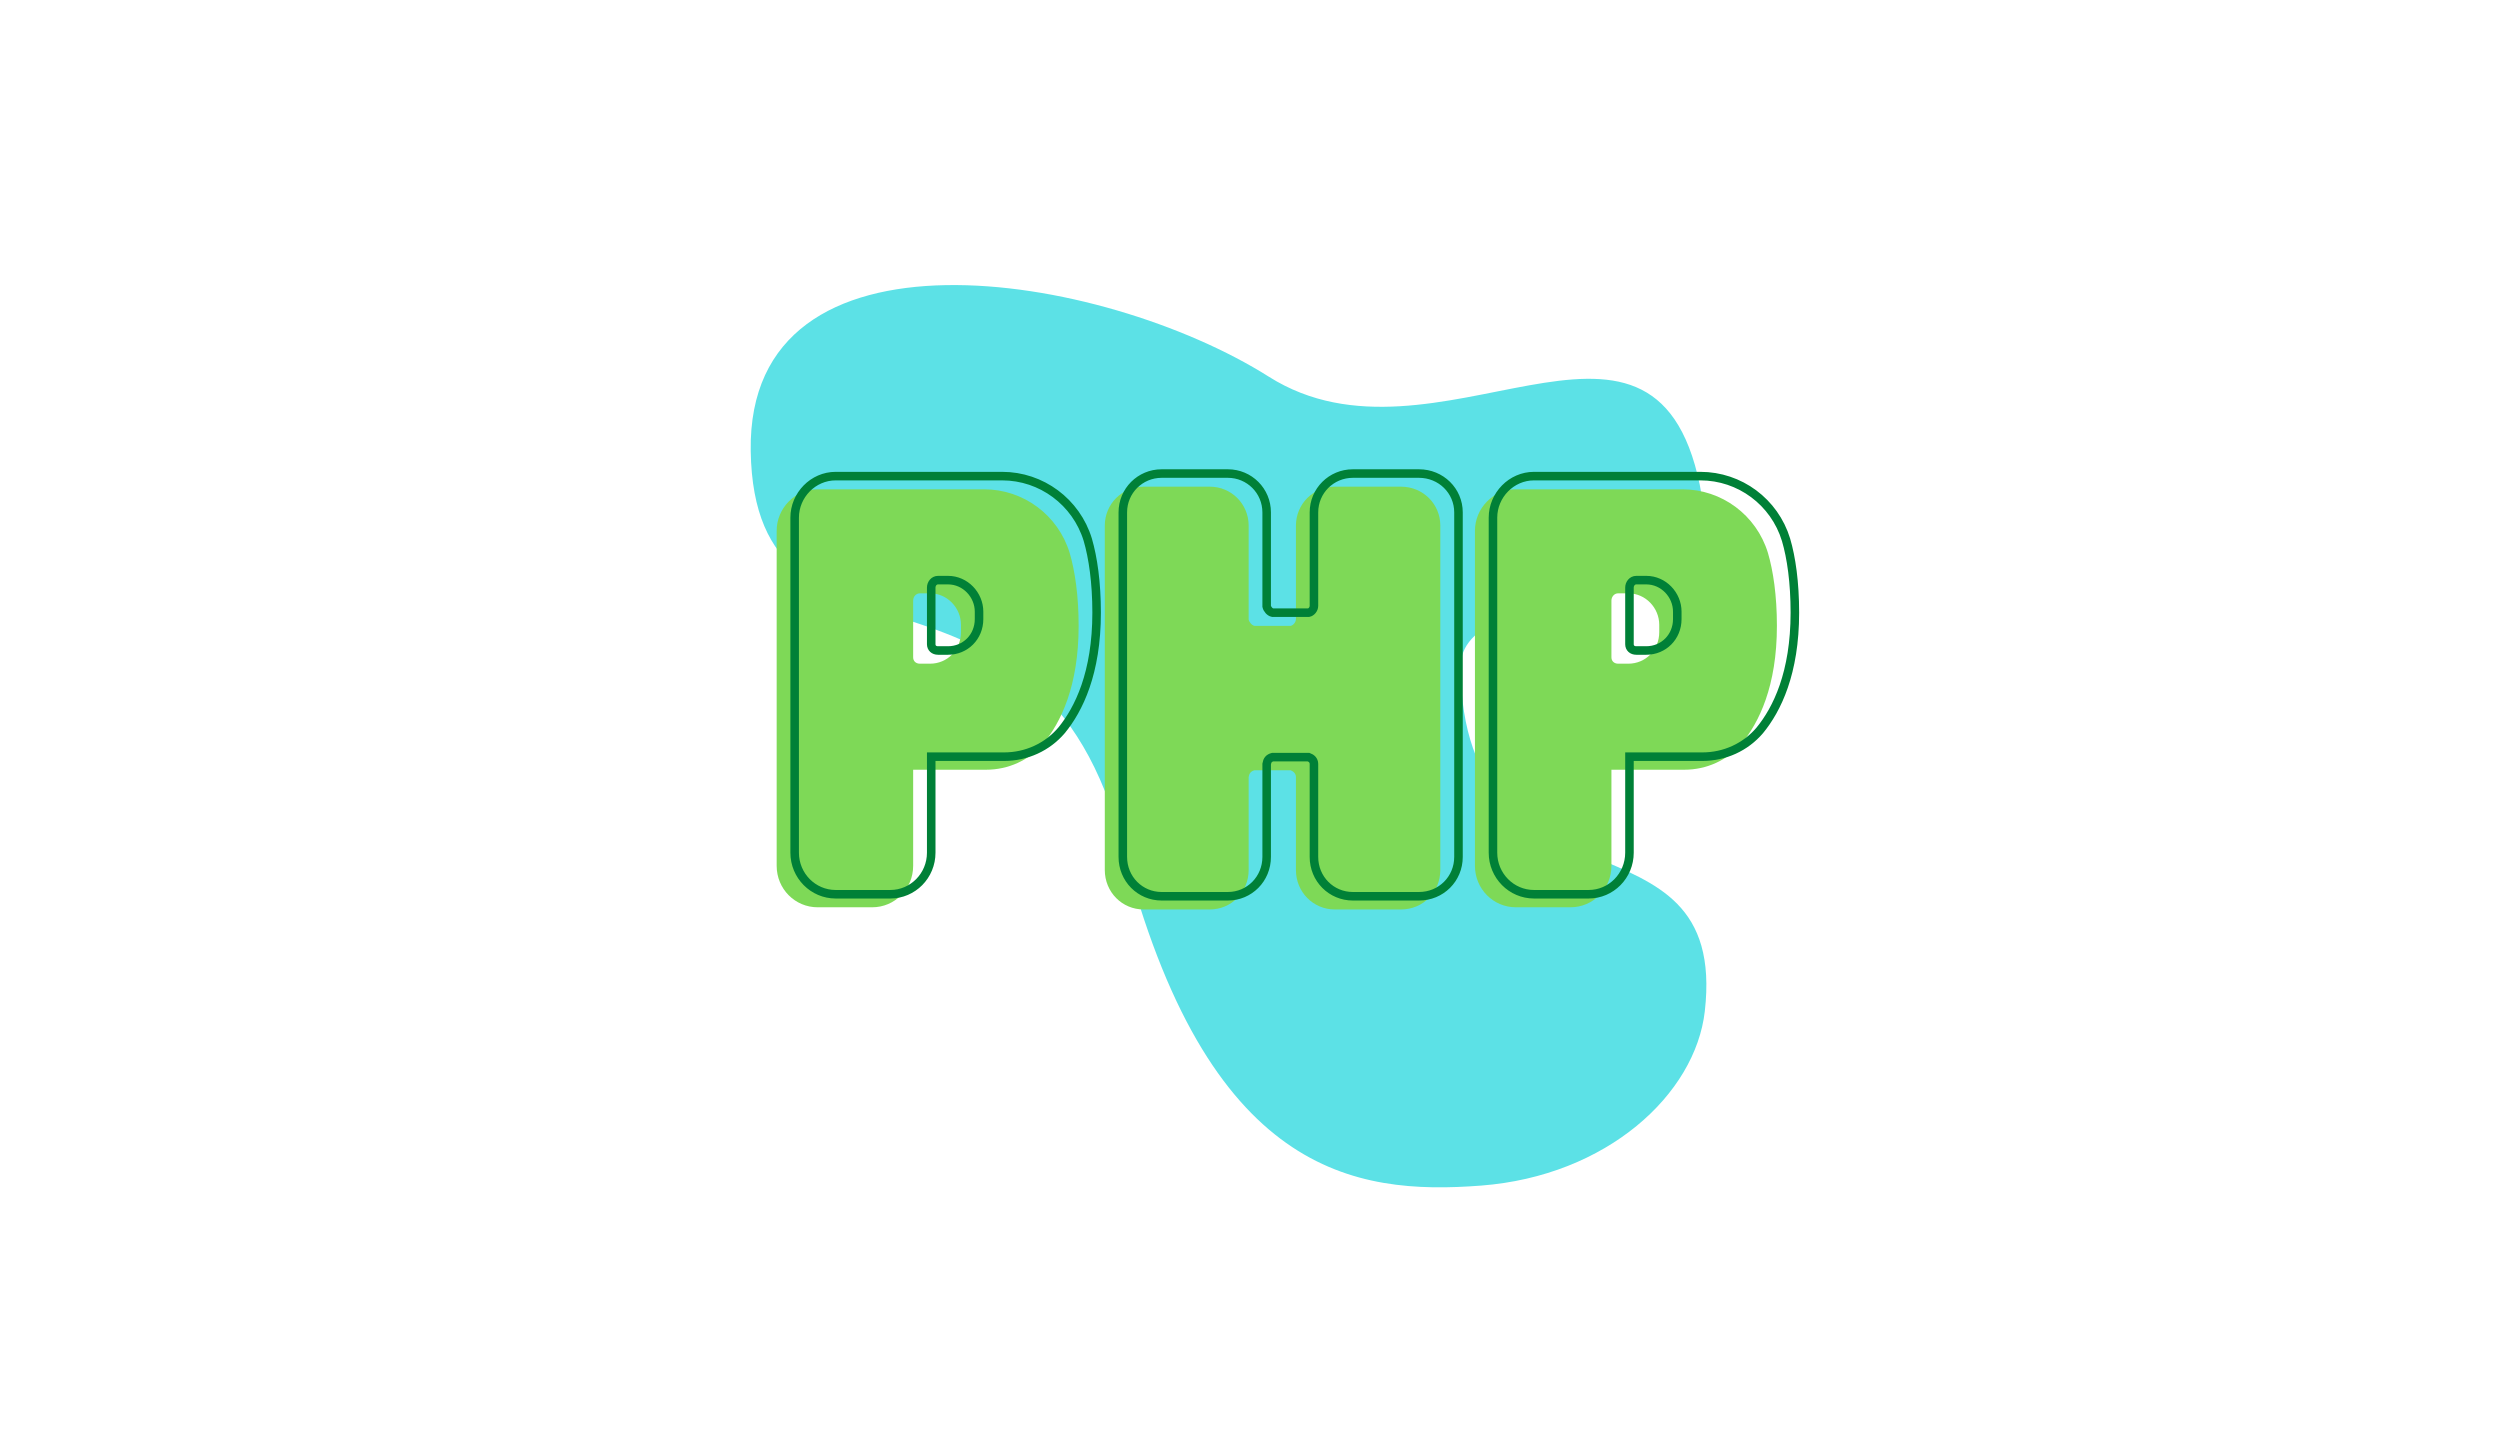
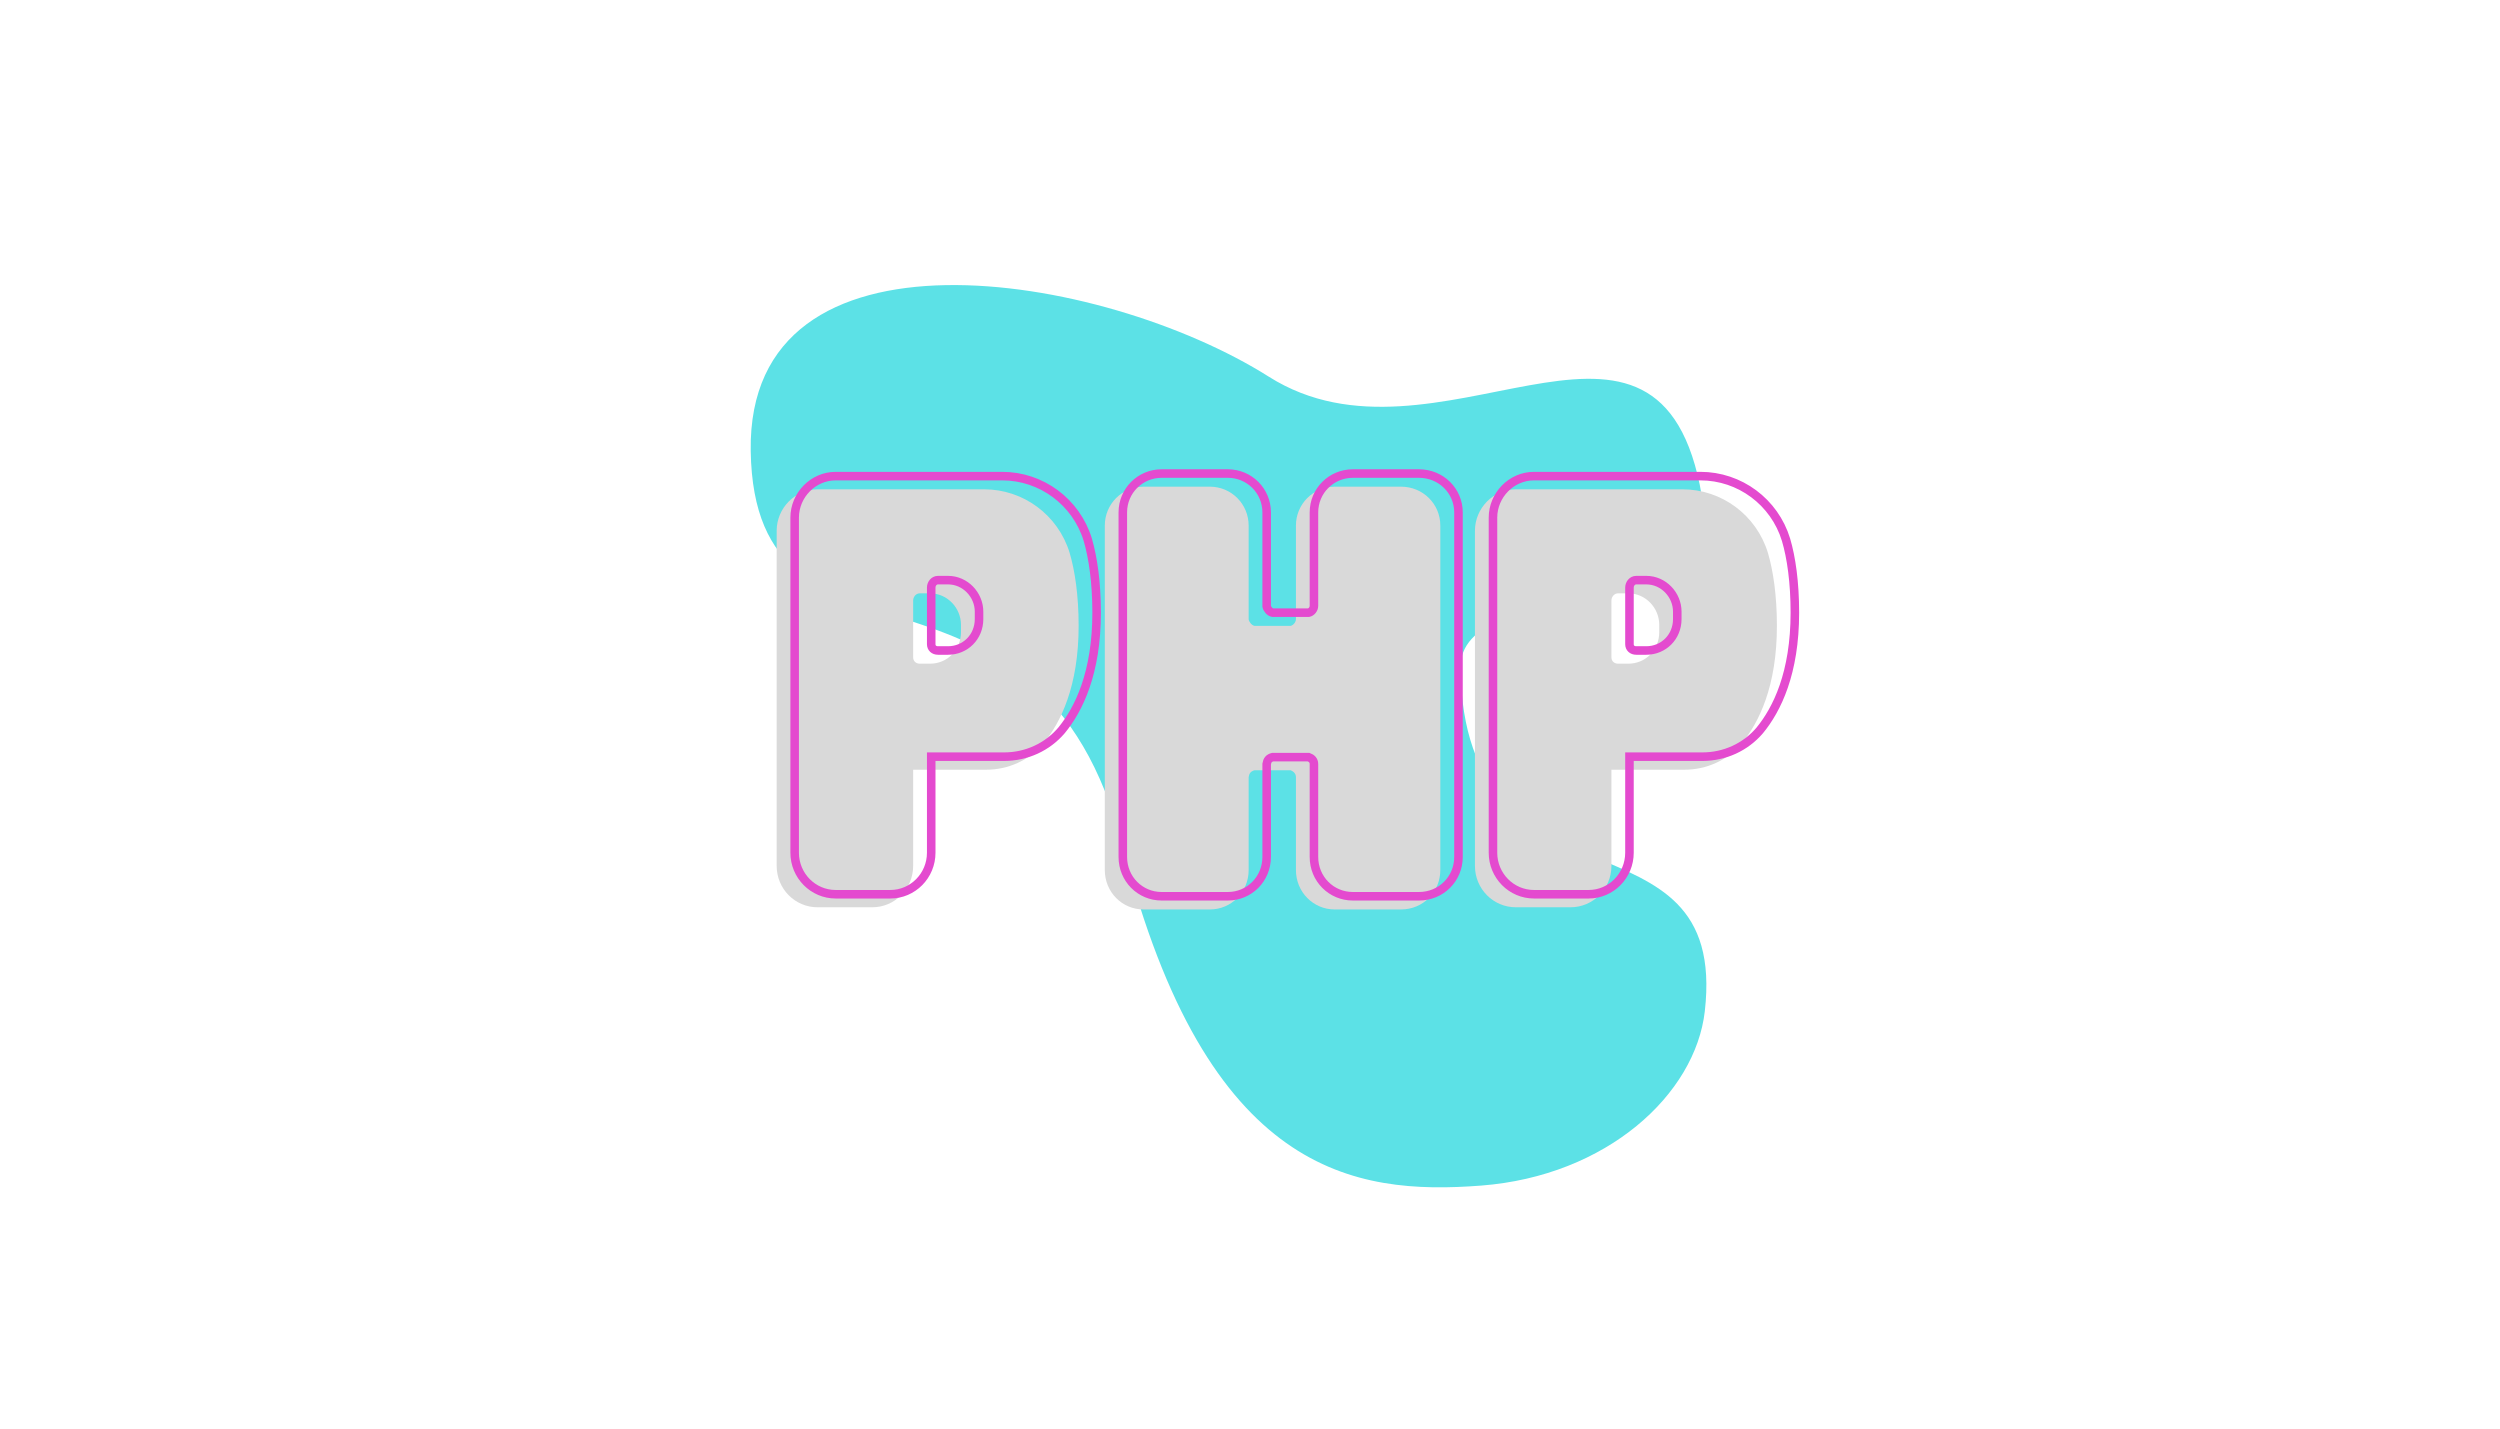
<svg xmlns="http://www.w3.org/2000/svg" xmlns:xlink="http://www.w3.org/1999/xlink" contentScriptType="text/ecmascript" width="126" zoomAndPan="magnify" contentStyleType="text/css" viewBox="0 0 126 72" height="72" preserveAspectRatio="xMidYMid meet" version="1.0">
  <defs>
    <g>
      <g id="glyph-0-0">
        <path d="M 15.641 -17.918 C 15.059 -19.824 13.312 -21.121 11.328 -21.121 L 2.938 -21.121 C 1.801 -21.121 0.875 -20.168 0.875 -19.031 L 0.875 -2.145 C 0.875 -0.98 1.801 -0.055 2.938 -0.055 L 5.691 -0.055 C 6.828 -0.055 7.754 -0.98 7.754 -2.145 L 7.754 -6.988 L 11.434 -6.988 C 12.547 -6.988 13.605 -7.465 14.32 -8.312 C 15.191 -9.371 16.094 -11.195 16.094 -14.238 C 16.094 -15.773 15.906 -17.02 15.641 -17.918 Z M 10.164 -14.293 L 10.164 -13.922 C 10.164 -13.023 9.477 -12.332 8.602 -12.332 L 8.098 -12.332 C 7.887 -12.332 7.754 -12.465 7.754 -12.652 L 7.754 -15.512 C 7.754 -15.695 7.887 -15.879 8.098 -15.879 L 8.602 -15.879 C 9.477 -15.879 10.164 -15.141 10.164 -14.293 Z M 10.164 -14.293 " />
      </g>
      <g id="glyph-0-1">
        <path d="M 15.801 -21.254 L 12.465 -21.254 C 11.383 -21.254 10.508 -20.379 10.508 -19.293 L 10.508 -14.582 C 10.508 -14.426 10.375 -14.266 10.242 -14.238 L 8.418 -14.238 C 8.285 -14.266 8.152 -14.426 8.125 -14.559 L 8.125 -19.293 C 8.125 -20.379 7.254 -21.254 6.168 -21.254 L 2.832 -21.254 C 1.746 -21.254 0.875 -20.379 0.875 -19.293 L 0.875 -1.934 C 0.875 -0.82 1.746 0.055 2.832 0.055 L 6.168 0.055 C 7.254 0.055 8.125 -0.82 8.125 -1.934 L 8.125 -6.617 C 8.152 -6.801 8.23 -6.906 8.418 -6.961 L 10.242 -6.961 C 10.375 -6.906 10.508 -6.801 10.508 -6.617 L 10.508 -1.934 C 10.508 -0.82 11.383 0.055 12.465 0.055 L 15.801 0.055 C 16.914 0.055 17.785 -0.82 17.785 -1.934 L 17.785 -19.293 C 17.785 -20.379 16.914 -21.254 15.801 -21.254 Z M 15.801 -21.254 " />
      </g>
    </g>
    <clipPath id="clip-0">
      <path d="M 37.652 14 L 86 14 L 86 60 L 37.652 60 Z M 37.652 14 " clip-rule="nonzero" />
    </clipPath>
  </defs>
  <g clip-path="url(#clip-0)">
    <path fill="rgb(36.079%, 88.239%, 90.199%)" d="M 85.922 50.969 C 85.445 55.152 80.992 59.266 74.645 59.754 C 68.293 60.242 60.828 59.227 56.598 42.695 C 52.371 26.164 38.027 35.316 37.836 22.723 C 37.652 10.742 55.543 13.676 63.953 18.988 C 72.363 24.301 83.297 13.012 85.668 24.434 C 87.098 31.293 73.559 28.984 73.609 33.656 C 73.77 46.676 87.148 40.223 85.922 50.969 Z M 85.922 50.969 " fill-opacity="1" fill-rule="nonzero" />
  </g>
-   <g fill="rgb(49.409%, 85.1%, 34.119%)" fill-opacity="1">
+   <g fill="rgb(85.1%, 85.1%, 85.1%)" fill-opacity="1">
    <use x="38.269" y="45.782" xlink:href="#glyph-0-0" xlink:type="simple" xlink:actuate="onLoad" xlink:show="embed" />
  </g>
-   <g fill="rgb(49.409%, 85.1%, 34.119%)" fill-opacity="1">
+   <g fill="rgb(85.1%, 85.1%, 85.1%)" fill-opacity="1">
    <use x="54.807" y="45.782" xlink:href="#glyph-0-1" xlink:type="simple" xlink:actuate="onLoad" xlink:show="embed" />
  </g>
-   <g fill="rgb(49.409%, 85.1%, 34.119%)" fill-opacity="1">
+   <g fill="rgb(85.1%, 85.1%, 85.1%)" fill-opacity="1">
    <use x="73.462" y="45.782" xlink:href="#glyph-0-0" xlink:type="simple" xlink:actuate="onLoad" xlink:show="embed" />
  </g>
-   <path stroke-linecap="butt" transform="matrix(0.75, 0, 0, 0.75, 14.72181, 24.12053)" fill="none" stroke-linejoin="miter" d="M 53.47 4.11 C 52.694 1.568 50.355 -0.166 47.715 -0.166 L 36.527 -0.166 C 35.012 -0.166 33.772 1.11 33.772 2.626 L 33.772 25.141 C 33.772 26.688 35.012 27.933 36.527 27.933 L 40.199 27.933 C 41.715 27.933 42.949 26.688 42.949 25.141 L 42.949 18.688 L 47.85 18.688 C 49.34 18.688 50.746 18.048 51.704 16.923 C 52.866 15.506 54.064 13.068 54.064 9.011 C 54.064 6.97 53.819 5.308 53.47 4.11 Z M 46.163 8.943 L 46.163 9.443 C 46.163 10.641 45.241 11.553 44.079 11.553 L 43.407 11.553 C 43.131 11.553 42.949 11.381 42.949 11.131 L 42.949 7.324 C 42.949 7.074 43.131 6.824 43.407 6.824 L 44.079 6.824 C 45.241 6.824 46.163 7.813 46.163 8.943 Z M 75.725 -0.338 L 71.282 -0.338 C 69.834 -0.338 68.668 0.824 68.668 2.272 L 68.668 8.553 C 68.668 8.772 68.496 8.975 68.314 9.011 L 65.887 9.011 C 65.704 8.975 65.532 8.772 65.491 8.589 L 65.491 2.272 C 65.491 0.824 64.329 -0.338 62.881 -0.338 L 58.433 -0.338 C 56.986 -0.338 55.824 0.824 55.824 2.272 L 55.824 25.423 C 55.824 26.907 56.986 28.068 58.433 28.068 L 62.881 28.068 C 64.329 28.068 65.491 26.907 65.491 25.423 L 65.491 19.178 C 65.532 18.928 65.637 18.787 65.887 18.72 L 68.314 18.72 C 68.496 18.787 68.668 18.928 68.668 19.178 L 68.668 25.423 C 68.668 26.907 69.834 28.068 71.282 28.068 L 75.725 28.068 C 77.209 28.068 78.381 26.907 78.381 25.423 L 78.381 2.272 C 78.381 0.824 77.209 -0.338 75.725 -0.338 Z M 100.392 4.11 C 99.616 1.568 97.282 -0.166 94.637 -0.166 L 83.454 -0.166 C 81.939 -0.166 80.699 1.11 80.699 2.626 L 80.699 25.141 C 80.699 26.688 81.939 27.933 83.454 27.933 L 87.126 27.933 C 88.642 27.933 89.871 26.688 89.871 25.141 L 89.871 18.688 L 94.772 18.688 C 96.267 18.688 97.668 18.048 98.626 16.923 C 99.788 15.506 100.986 13.068 100.986 9.011 C 100.986 6.97 100.746 5.308 100.392 4.11 Z M 93.084 8.943 L 93.084 9.443 C 93.084 10.641 92.163 11.553 91.001 11.553 L 90.329 11.553 C 90.053 11.553 89.871 11.381 89.871 11.131 L 89.871 7.324 C 89.871 7.074 90.053 6.824 90.329 6.824 L 91.001 6.824 C 92.163 6.824 93.084 7.813 93.084 8.943 Z M 93.084 8.943 " stroke="rgb(0%, 50.2%, 21.57%)" stroke-width="0.574" stroke-opacity="1" stroke-miterlimit="4" />
+   <path stroke-linecap="butt" transform="matrix(0.75, 0, 0, 0.75, 14.72181, 24.12051)" fill="none" stroke-linejoin="miter" d="M 53.47 4.11 C 52.694 1.568 50.355 -0.166 47.715 -0.166 L 36.527 -0.166 C 35.012 -0.166 33.772 1.11 33.772 2.626 L 33.772 25.141 C 33.772 26.688 35.012 27.933 36.527 27.933 L 40.199 27.933 C 41.715 27.933 42.949 26.688 42.949 25.141 L 42.949 18.688 L 47.85 18.688 C 49.34 18.688 50.746 18.048 51.704 16.923 C 52.866 15.506 54.064 13.068 54.064 9.011 C 54.064 6.97 53.819 5.308 53.47 4.11 Z M 46.163 8.943 L 46.163 9.443 C 46.163 10.641 45.241 11.553 44.079 11.553 L 43.407 11.553 C 43.131 11.553 42.949 11.381 42.949 11.131 L 42.949 7.324 C 42.949 7.074 43.131 6.824 43.407 6.824 L 44.079 6.824 C 45.241 6.824 46.163 7.813 46.163 8.943 Z M 75.725 -0.338 L 71.282 -0.338 C 69.834 -0.338 68.668 0.824 68.668 2.272 L 68.668 8.553 C 68.668 8.772 68.496 8.975 68.314 9.011 L 65.887 9.011 C 65.704 8.975 65.532 8.772 65.491 8.589 L 65.491 2.272 C 65.491 0.824 64.329 -0.338 62.881 -0.338 L 58.433 -0.338 C 56.986 -0.338 55.824 0.824 55.824 2.272 L 55.824 25.423 C 55.824 26.907 56.986 28.068 58.433 28.068 L 62.881 28.068 C 64.329 28.068 65.491 26.907 65.491 25.423 L 65.491 19.178 C 65.532 18.928 65.637 18.787 65.887 18.72 L 68.314 18.72 C 68.496 18.787 68.668 18.928 68.668 19.178 L 68.668 25.423 C 68.668 26.907 69.834 28.068 71.282 28.068 L 75.725 28.068 C 77.209 28.068 78.381 26.907 78.381 25.423 L 78.381 2.272 C 78.381 0.824 77.209 -0.338 75.725 -0.338 Z M 100.392 4.11 C 99.616 1.568 97.282 -0.166 94.637 -0.166 L 83.454 -0.166 C 81.939 -0.166 80.699 1.11 80.699 2.626 L 80.699 25.141 C 80.699 26.688 81.939 27.933 83.454 27.933 L 87.126 27.933 C 88.642 27.933 89.871 26.688 89.871 25.141 L 89.871 18.688 L 94.772 18.688 C 96.267 18.688 97.668 18.048 98.626 16.923 C 99.788 15.506 100.986 13.068 100.986 9.011 C 100.986 6.97 100.746 5.308 100.392 4.11 Z M 93.084 8.943 L 93.084 9.443 C 93.084 10.641 92.163 11.553 91.001 11.553 L 90.329 11.553 C 90.053 11.553 89.871 11.381 89.871 11.131 L 89.871 7.324 C 89.871 7.074 90.053 6.824 90.329 6.824 L 91.001 6.824 C 92.163 6.824 93.084 7.813 93.084 8.943 Z M 93.084 8.943 " stroke="rgb(89.409%, 29.019%, 81.18%)" stroke-width="0.574" stroke-opacity="1" stroke-miterlimit="4" />
</svg>
